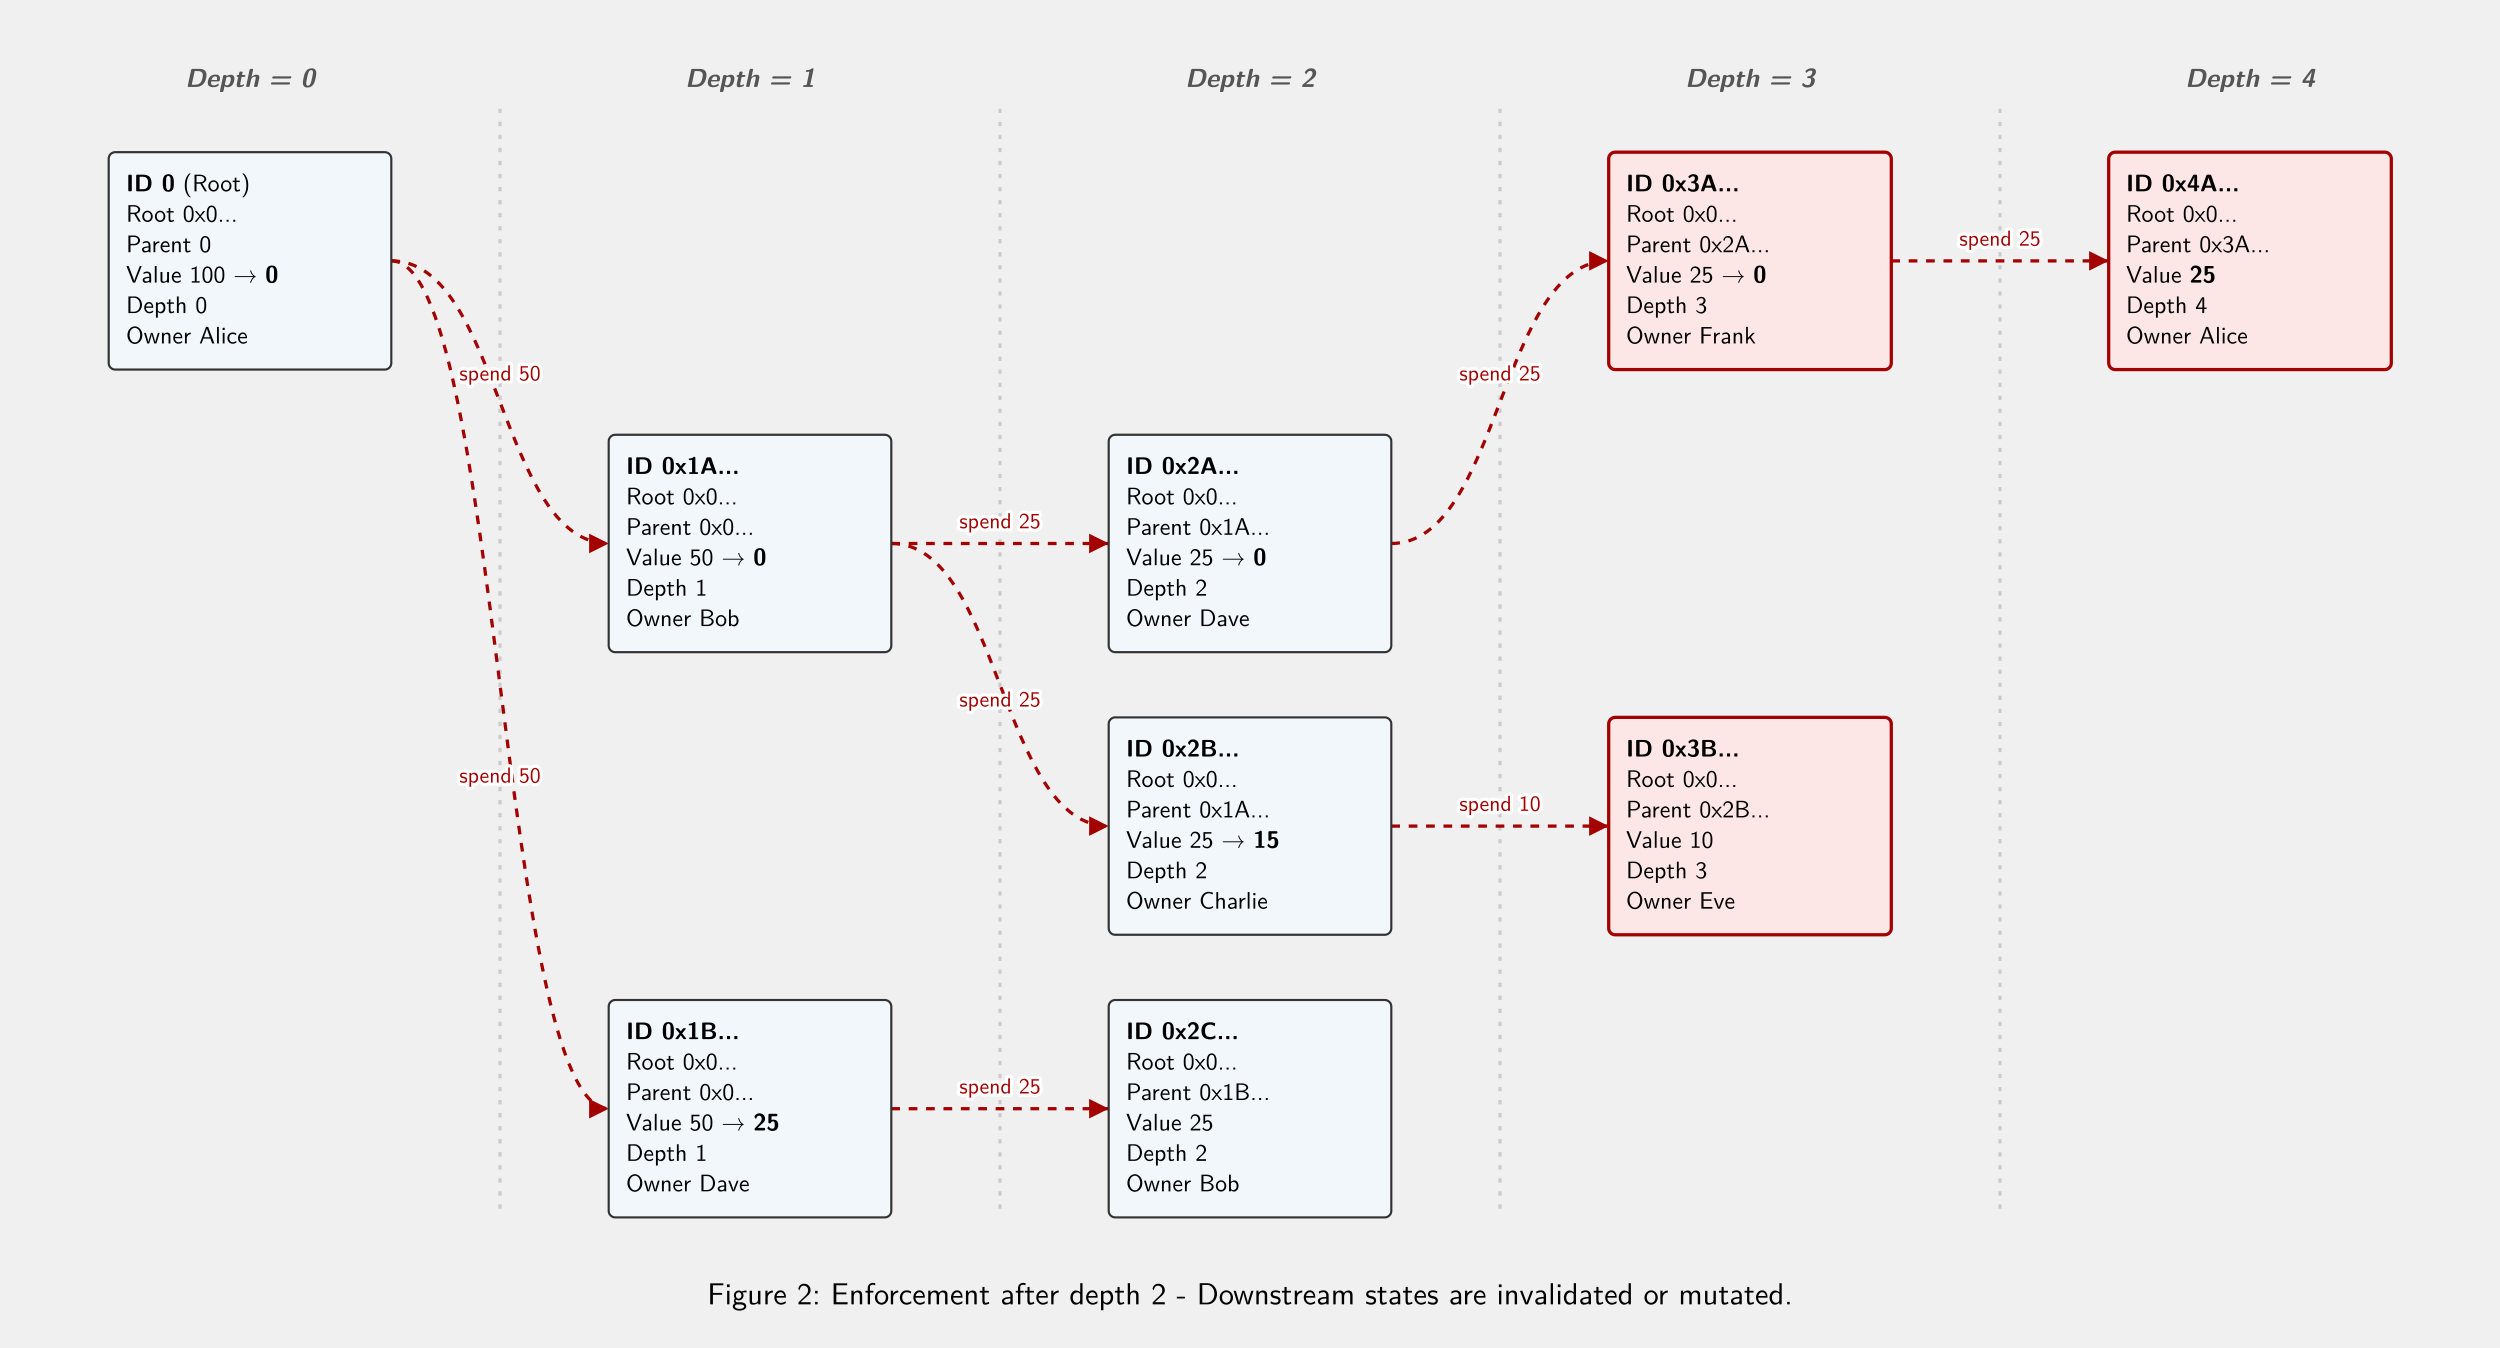
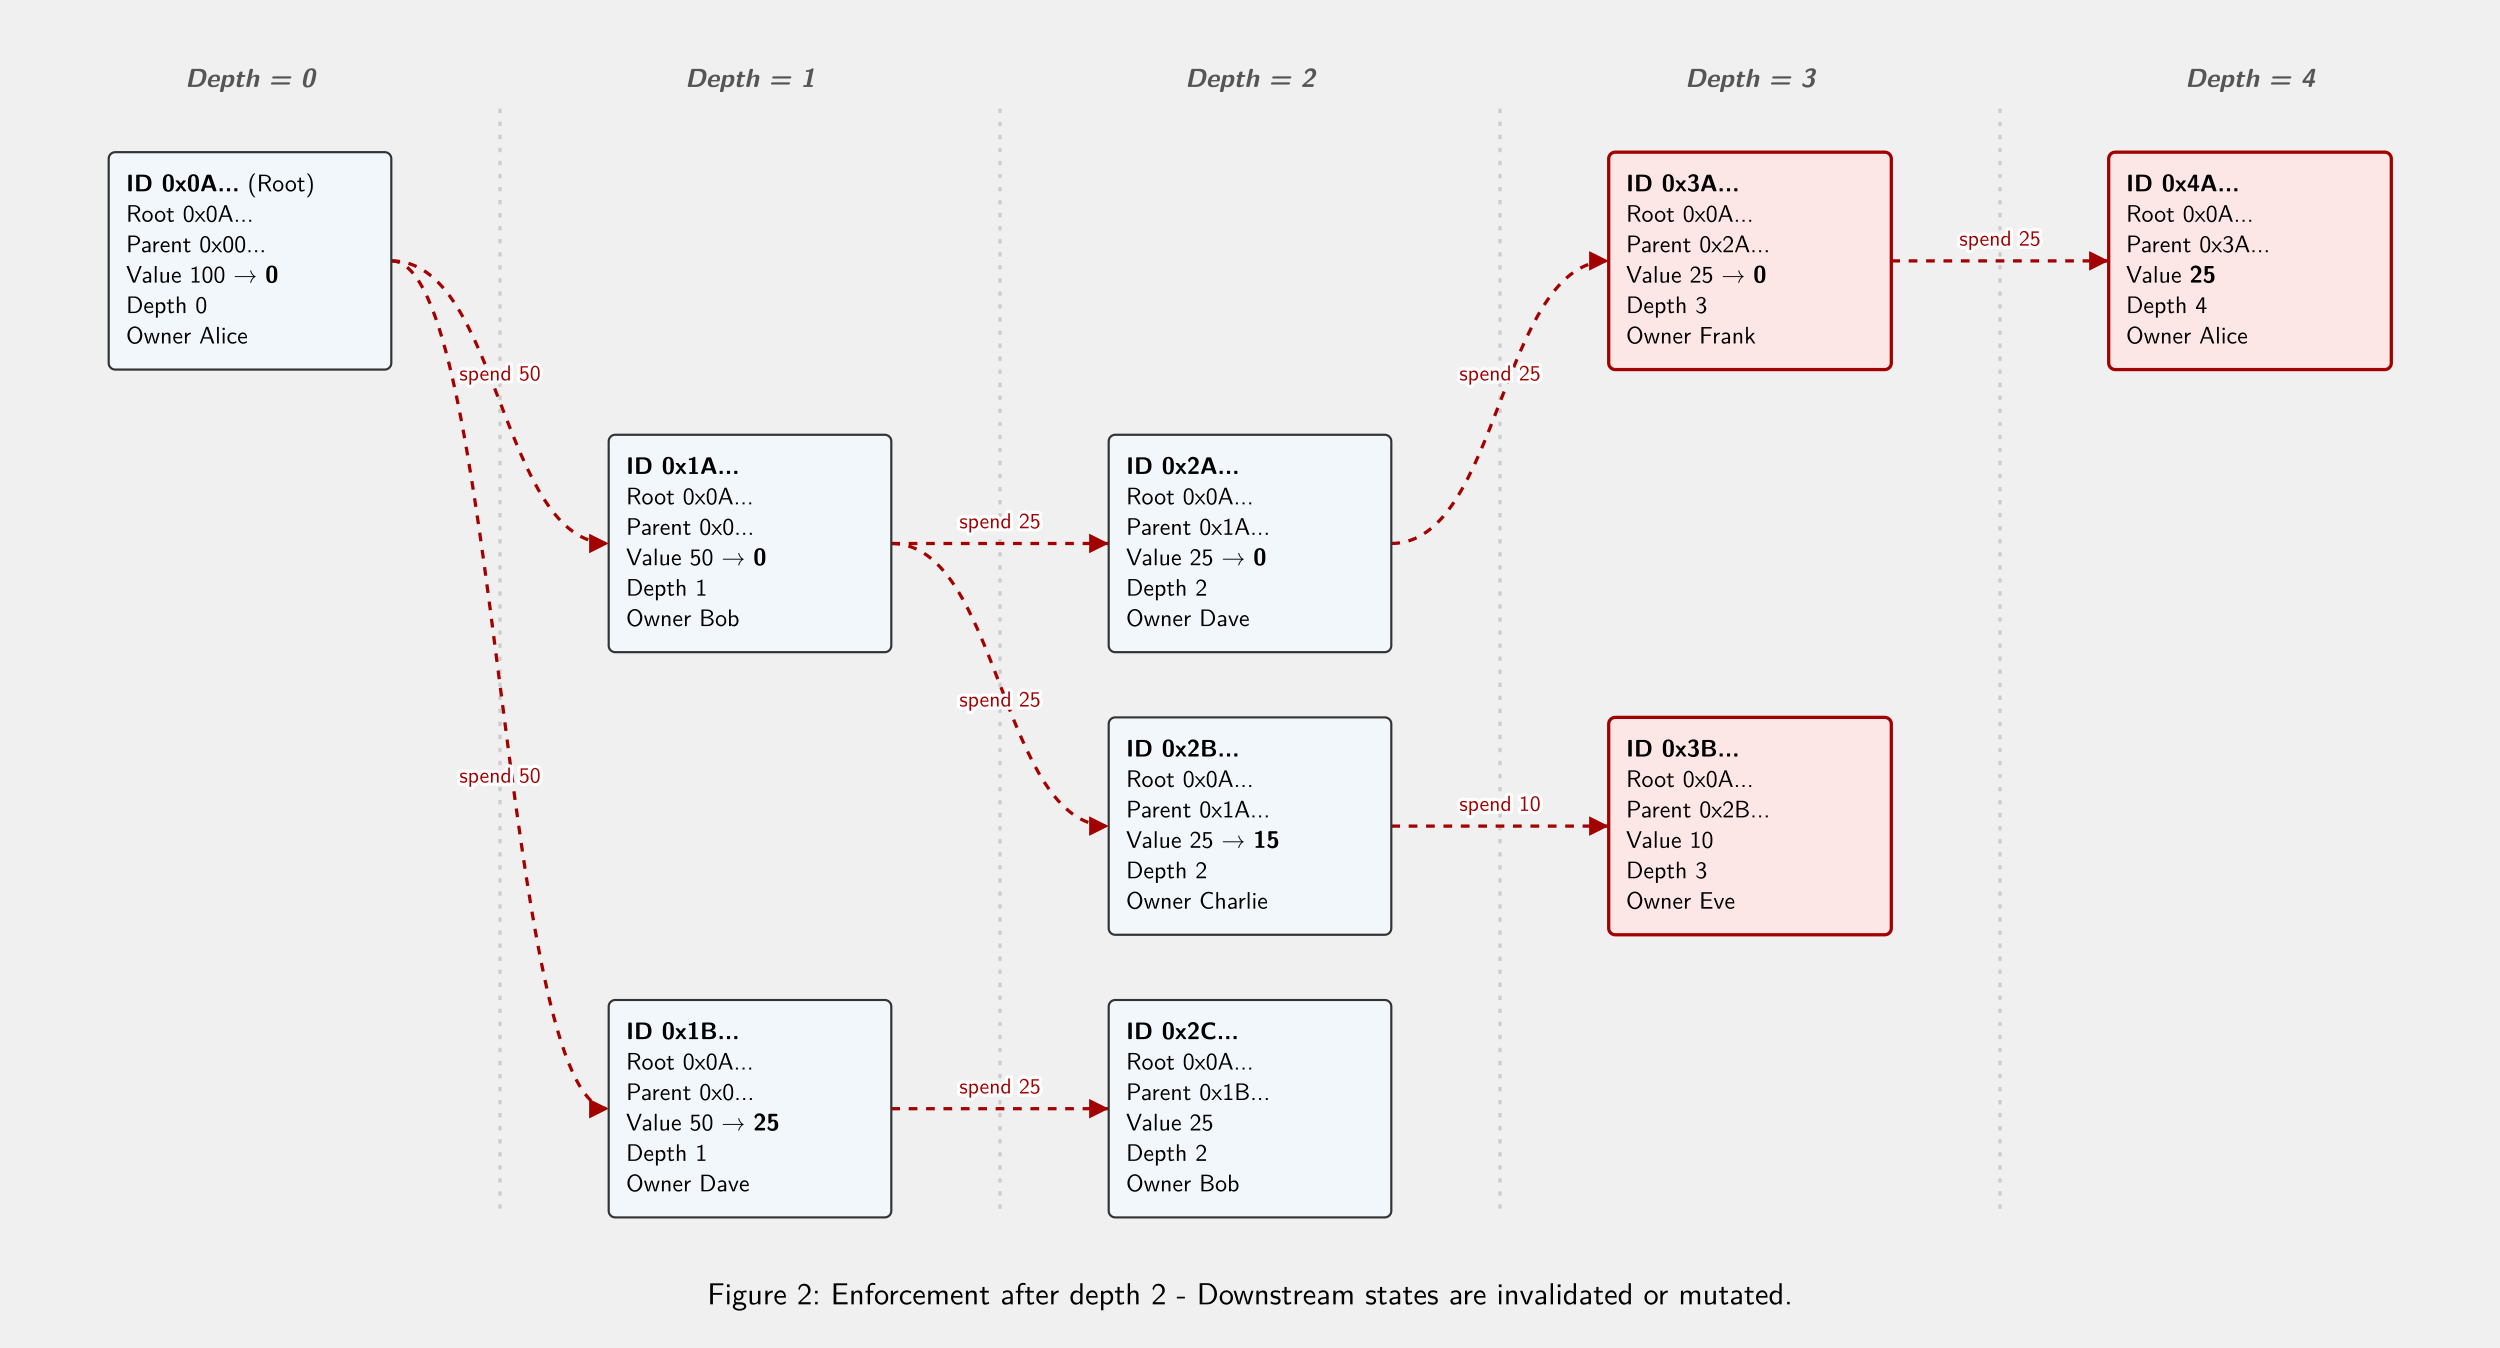
<svg xmlns="http://www.w3.org/2000/svg" viewBox="0 0 1150 620" width="100%" height="100%" style="background-color: #ffffff;">
  <defs>
    <style>
      /* Node Styles */
      .node-rect-normal { fill: #f2f7fc; stroke: #333333; stroke-width: 1px; rx: 3px; }
      .node-rect-enforced { fill: #fde6e6; stroke: #a30000; stroke-width: 1.5px; rx: 3px; }
      .node-rect-warning { fill: #fffbe6; stroke: #cc8800; stroke-width: 1.5px; rx: 3px; }
      
      /* Typography */
      .txt { font-family: "Latin Modern Sans", "Helvetica Neue", Helvetica, Arial, sans-serif; font-size: 11px; fill: #000000; }
      .txt-bold { font-weight: bold; }
      
      /* Edges and Grids */
      .edge { fill: none; stroke: #a30000; stroke-width: 1.5px; stroke-dasharray: 4,4; marker-end: url(#arrow); }
      .edge-lbl { font-family: "Latin Modern Sans", "Helvetica Neue", Helvetica, Arial, sans-serif; font-size: 10px; fill: #a30000; text-anchor: middle; paint-order: stroke; stroke: #ffffff; stroke-width: 3px; stroke-linecap: round; stroke-linejoin: round; }
      .grid { fill: none; stroke: #cccccc; stroke-width: 1.5px; stroke-dasharray: 2,4; }
      .grid-lbl { font-family: "Latin Modern Sans", "Helvetica Neue", Helvetica, Arial, sans-serif; font-size: 12px; font-weight: bold; fill: #555555; text-anchor: middle; font-style: italic; }
      .title { font-family: "Latin Modern Sans", "Helvetica Neue", Helvetica, Arial, sans-serif; font-size: 14px; fill: #000000; text-anchor: middle; }
    </style>
    <marker id="arrow" viewBox="0 0 10 10" refX="10" refY="5" markerWidth="6" markerHeight="6" orient="auto-start-reverse">
      <path d="M 0 0 L 10 5 L 0 10 z" fill="#a30000" />
    </marker>
  </defs>
  <text x="115" y="40" class="grid-lbl">Depth = 0</text>
  <text x="345" y="40" class="grid-lbl">Depth = 1</text>
  <text x="575" y="40" class="grid-lbl">Depth = 2</text>
  <text x="805" y="40" class="grid-lbl">Depth = 3</text>
  <text x="1035" y="40" class="grid-lbl">Depth = 4</text>
  <path d="M 230 50 L 230 560" class="grid" />
  <path d="M 460 50 L 460 560" class="grid" />
  <path d="M 690 50 L 690 560" class="grid" />
  <path d="M 920 50 L 920 560" class="grid" />
  <g class="edge">
    <path d="M 180 120 C 230 120, 230 250, 280 250" />
    <path d="M 180 120 C 230 120, 230 510, 280 510" />
    <path d="M 410 250 C 460 250, 460 250, 510 250" />
    <path d="M 410 250 C 460 250, 460 380, 510 380" />
    <path d="M 410 510 C 460 510, 460 510, 510 510" />
    <path d="M 640 250 C 690 250, 690 120, 740 120" />
    <path d="M 640 380 C 690 380, 690 380, 740 380" />
    <path d="M 870 120 C 920 120, 920 120, 970 120" />
  </g>
  <text x="230" y="175" class="edge-lbl">spend 50</text>
  <text x="230" y="360" class="edge-lbl">spend 50</text>
  <text x="460" y="243" class="edge-lbl">spend 25</text>
  <text x="460" y="325" class="edge-lbl">spend 25</text>
  <text x="460" y="503" class="edge-lbl">spend 25</text>
  <text x="690" y="175" class="edge-lbl">spend 25</text>
  <text x="690" y="373" class="edge-lbl">spend 10</text>
  <text x="920" y="113" class="edge-lbl">spend 25</text>
  <g transform="translate(50, 70)">
    <rect class="node-rect-normal" width="130" height="100" />
    <text class="txt" x="8" y="18">
-       <tspan class="txt-bold">ID 0</tspan> (Root)</text>
-     <text class="txt" x="8" y="32">Root 0x0...</text>
-     <text class="txt" x="8" y="46">Parent 0</text>
+       <tspan class="txt-bold">ID 0x0A...</tspan> (Root)</text>
+     <text class="txt" x="8" y="32">Root 0x0A...</text>
+     <text class="txt" x="8" y="46">Parent 0x00...</text>
    <text class="txt" x="8" y="60">Value 100 → <tspan class="txt-bold">0</tspan>
    </text>
    <text class="txt" x="8" y="74">Depth 0</text>
    <text class="txt" x="8" y="88">Owner Alice</text>
  </g>
  <g transform="translate(280, 200)">
    <rect class="node-rect-normal" width="130" height="100" />
    <text class="txt" x="8" y="18">
      <tspan class="txt-bold">ID 0x1A...</tspan>
    </text>
-     <text class="txt" x="8" y="32">Root 0x0...</text>
+     <text class="txt" x="8" y="32">Root 0x0A...</text>
    <text class="txt" x="8" y="46">Parent 0x0...</text>
    <text class="txt" x="8" y="60">Value 50 → <tspan class="txt-bold">0</tspan>
    </text>
    <text class="txt" x="8" y="74">Depth 1</text>
    <text class="txt" x="8" y="88">Owner Bob</text>
  </g>
  <g transform="translate(280, 460)">
    <rect class="node-rect-normal" width="130" height="100" />
    <text class="txt" x="8" y="18">
      <tspan class="txt-bold">ID 0x1B...</tspan>
    </text>
-     <text class="txt" x="8" y="32">Root 0x0...</text>
+     <text class="txt" x="8" y="32">Root 0x0A...</text>
    <text class="txt" x="8" y="46">Parent 0x0...</text>
    <text class="txt" x="8" y="60">Value 50 → <tspan class="txt-bold">25</tspan>
    </text>
    <text class="txt" x="8" y="74">Depth 1</text>
    <text class="txt" x="8" y="88">Owner Dave</text>
  </g>
  <g transform="translate(510, 200)">
    <rect class="node-rect-normal" width="130" height="100" />
    <text class="txt" x="8" y="18">
      <tspan class="txt-bold">ID 0x2A...</tspan>
    </text>
-     <text class="txt" x="8" y="32">Root 0x0...</text>
+     <text class="txt" x="8" y="32">Root 0x0A...</text>
    <text class="txt" x="8" y="46">Parent 0x1A...</text>
    <text class="txt" x="8" y="60">Value 25 → <tspan class="txt-bold">0</tspan>
    </text>
    <text class="txt" x="8" y="74">Depth 2</text>
    <text class="txt" x="8" y="88">Owner Dave</text>
  </g>
  <g transform="translate(510, 330)">
    <rect class="node-rect-normal" width="130" height="100" />
    <text class="txt" x="8" y="18">
      <tspan class="txt-bold">ID 0x2B...</tspan>
    </text>
-     <text class="txt" x="8" y="32">Root 0x0...</text>
+     <text class="txt" x="8" y="32">Root 0x0A...</text>
    <text class="txt" x="8" y="46">Parent 0x1A...</text>
    <text class="txt" x="8" y="60">Value 25 → <tspan class="txt-bold">15</tspan>
    </text>
    <text class="txt" x="8" y="74">Depth 2</text>
    <text class="txt" x="8" y="88">Owner Charlie</text>
  </g>
  <g transform="translate(510, 460)">
    <rect class="node-rect-normal" width="130" height="100" />
    <text class="txt" x="8" y="18">
      <tspan class="txt-bold">ID 0x2C...</tspan>
    </text>
-     <text class="txt" x="8" y="32">Root 0x0...</text>
+     <text class="txt" x="8" y="32">Root 0x0A...</text>
    <text class="txt" x="8" y="46">Parent 0x1B...</text>
    <text class="txt" x="8" y="60">Value 25</text>
    <text class="txt" x="8" y="74">Depth 2</text>
    <text class="txt" x="8" y="88">Owner Bob</text>
  </g>
  <g transform="translate(740, 70)">
    <rect class="node-rect-enforced" width="130" height="100" />
    <text class="txt" x="8" y="18">
      <tspan class="txt-bold">ID 0x3A...</tspan>
    </text>
-     <text class="txt" x="8" y="32">Root 0x0...</text>
+     <text class="txt" x="8" y="32">Root 0x0A...</text>
    <text class="txt" x="8" y="46">Parent 0x2A...</text>
    <text class="txt" x="8" y="60">Value 25 → <tspan class="txt-bold">0</tspan>
    </text>
    <text class="txt" x="8" y="74">Depth 3</text>
    <text class="txt" x="8" y="88">Owner Frank</text>
  </g>
  <g transform="translate(740, 330)">
    <rect class="node-rect-enforced" width="130" height="100" />
    <text class="txt" x="8" y="18">
      <tspan class="txt-bold">ID 0x3B...</tspan>
    </text>
-     <text class="txt" x="8" y="32">Root 0x0...</text>
+     <text class="txt" x="8" y="32">Root 0x0A...</text>
    <text class="txt" x="8" y="46">Parent 0x2B...</text>
    <text class="txt" x="8" y="60">Value 10</text>
    <text class="txt" x="8" y="74">Depth 3</text>
    <text class="txt" x="8" y="88">Owner Eve</text>
  </g>
  <g transform="translate(970, 70)">
    <rect class="node-rect-enforced" width="130" height="100" />
    <text class="txt" x="8" y="18">
      <tspan class="txt-bold">ID 0x4A...</tspan>
    </text>
-     <text class="txt" x="8" y="32">Root 0x0...</text>
+     <text class="txt" x="8" y="32">Root 0x0A...</text>
    <text class="txt" x="8" y="46">Parent 0x3A...</text>
    <text class="txt" x="8" y="60">Value <tspan class="txt-bold">25</tspan>
    </text>
    <text class="txt" x="8" y="74">Depth 4</text>
    <text class="txt" x="8" y="88">Owner Alice</text>
  </g>
  <text x="575" y="600" class="title">Figure 2: Enforcement after depth 2 - Downstream states are invalidated or mutated.</text>
</svg>
